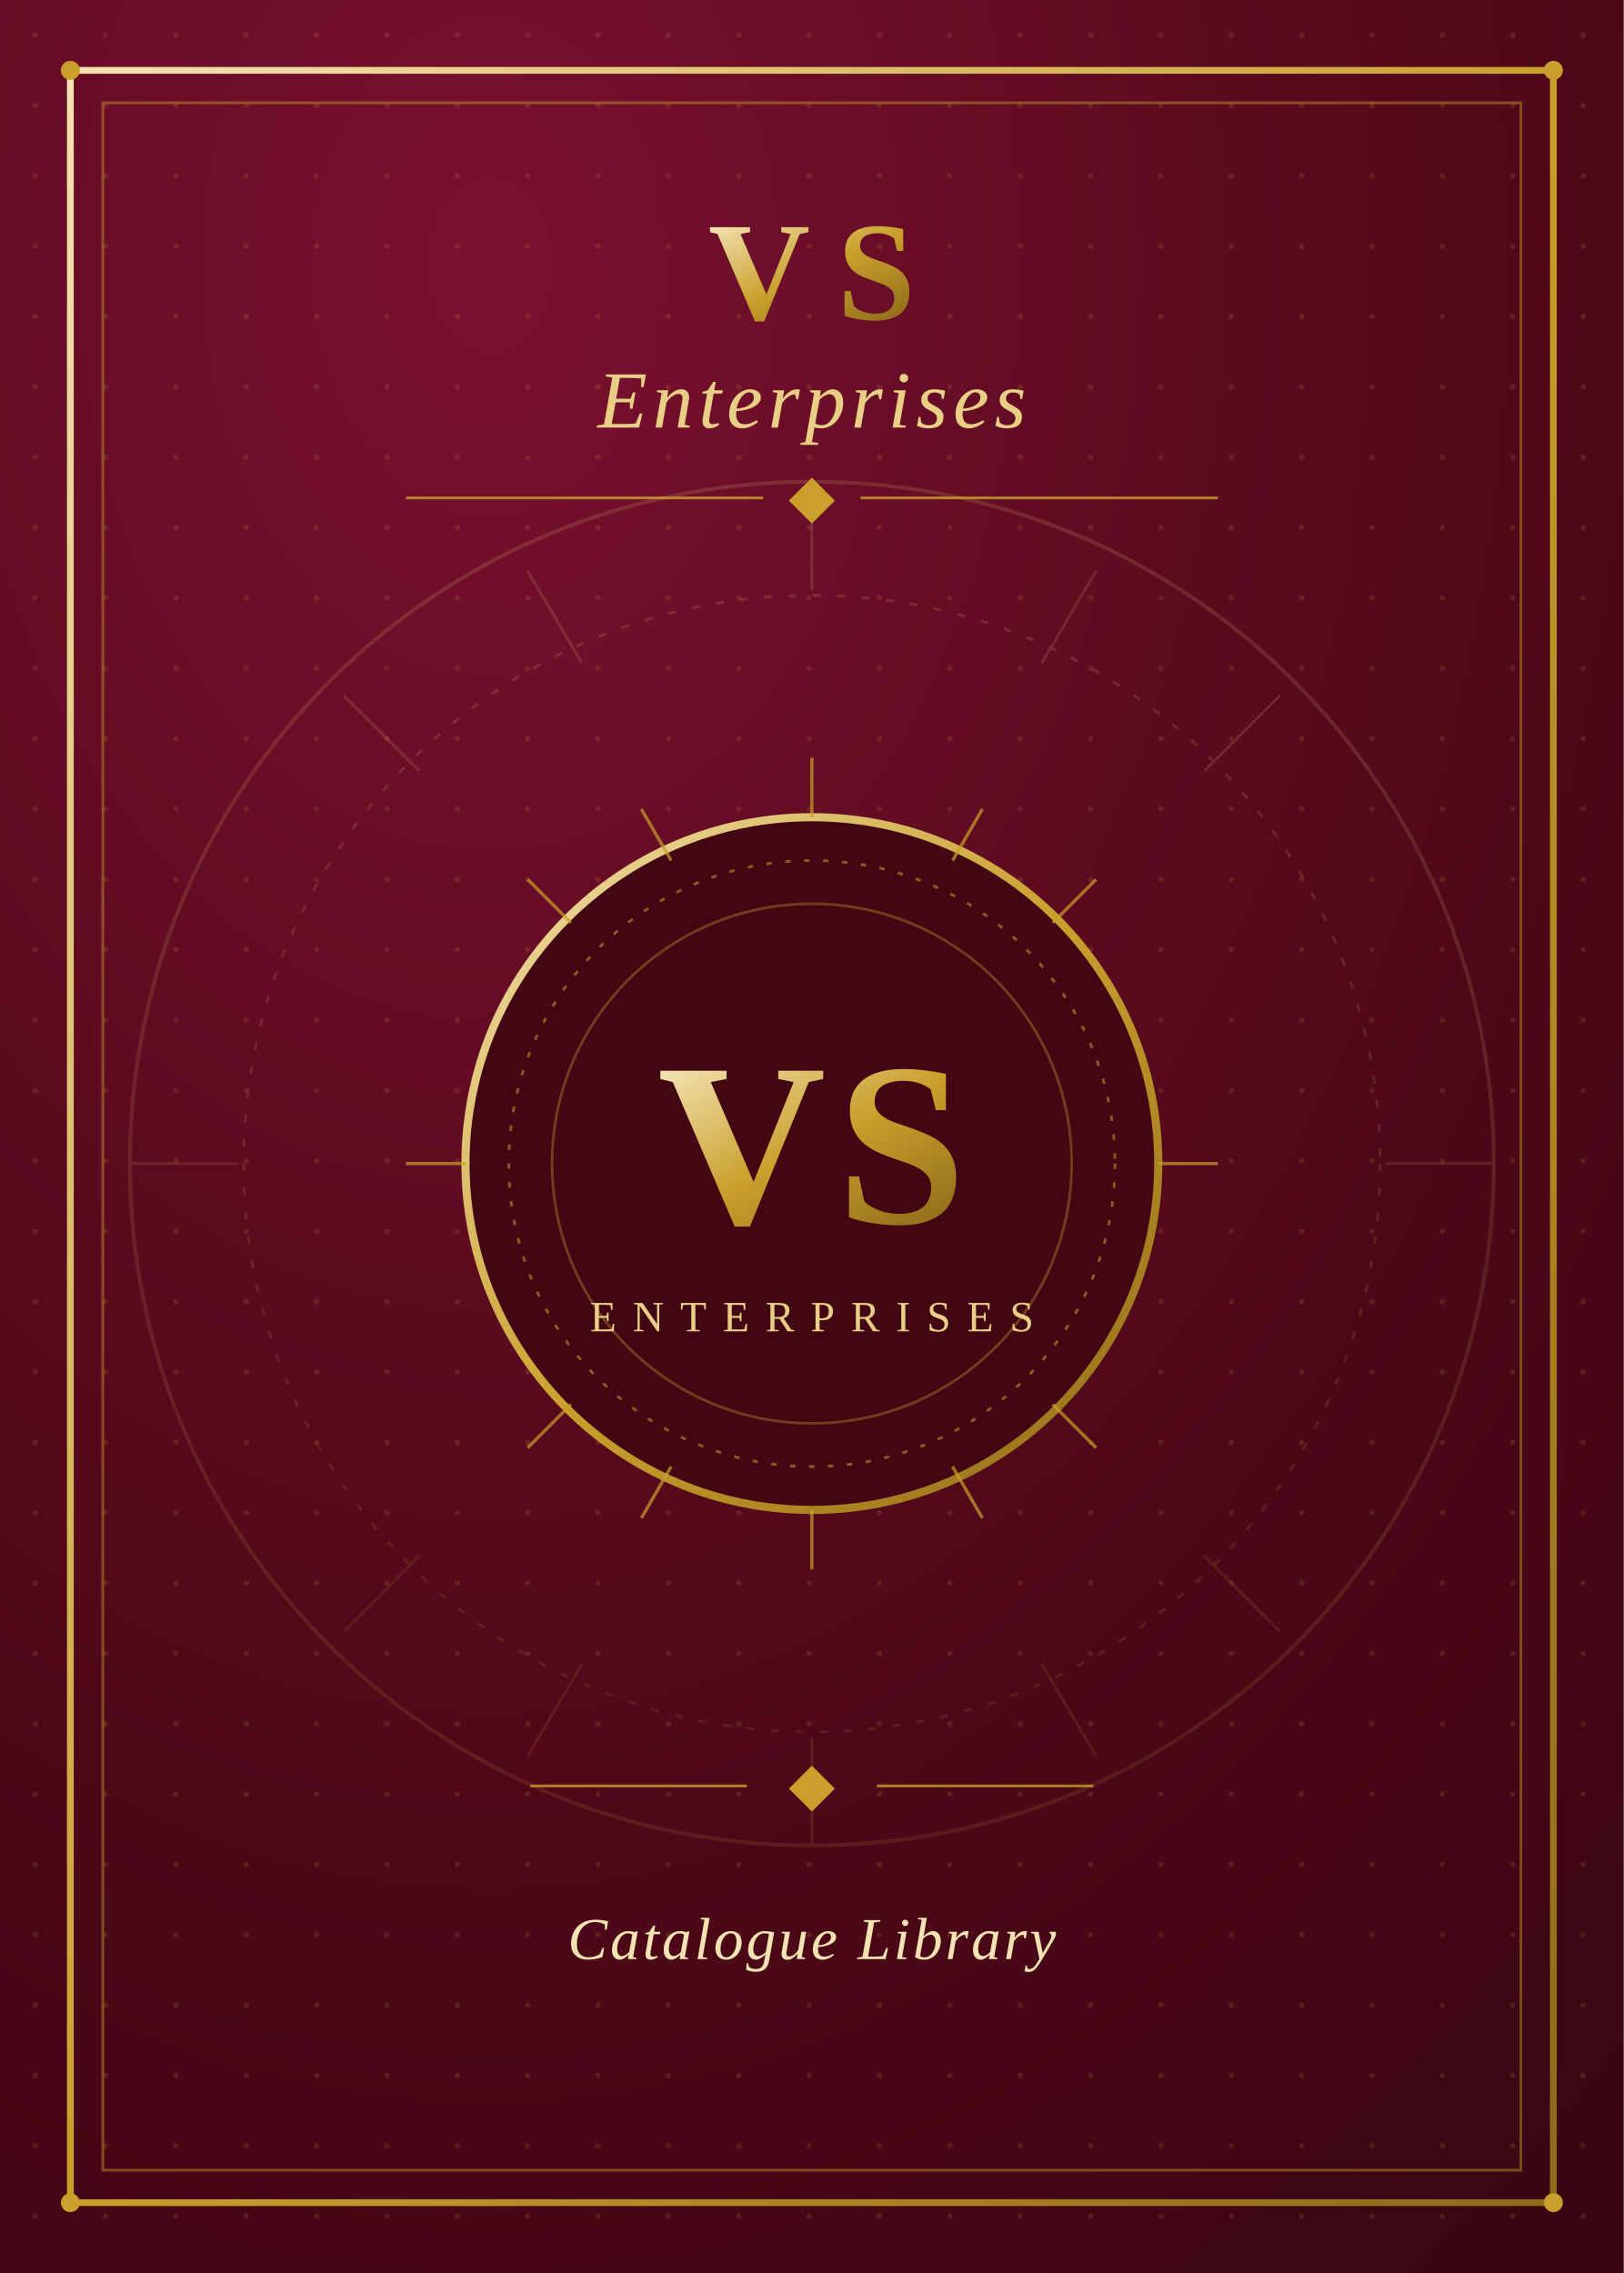
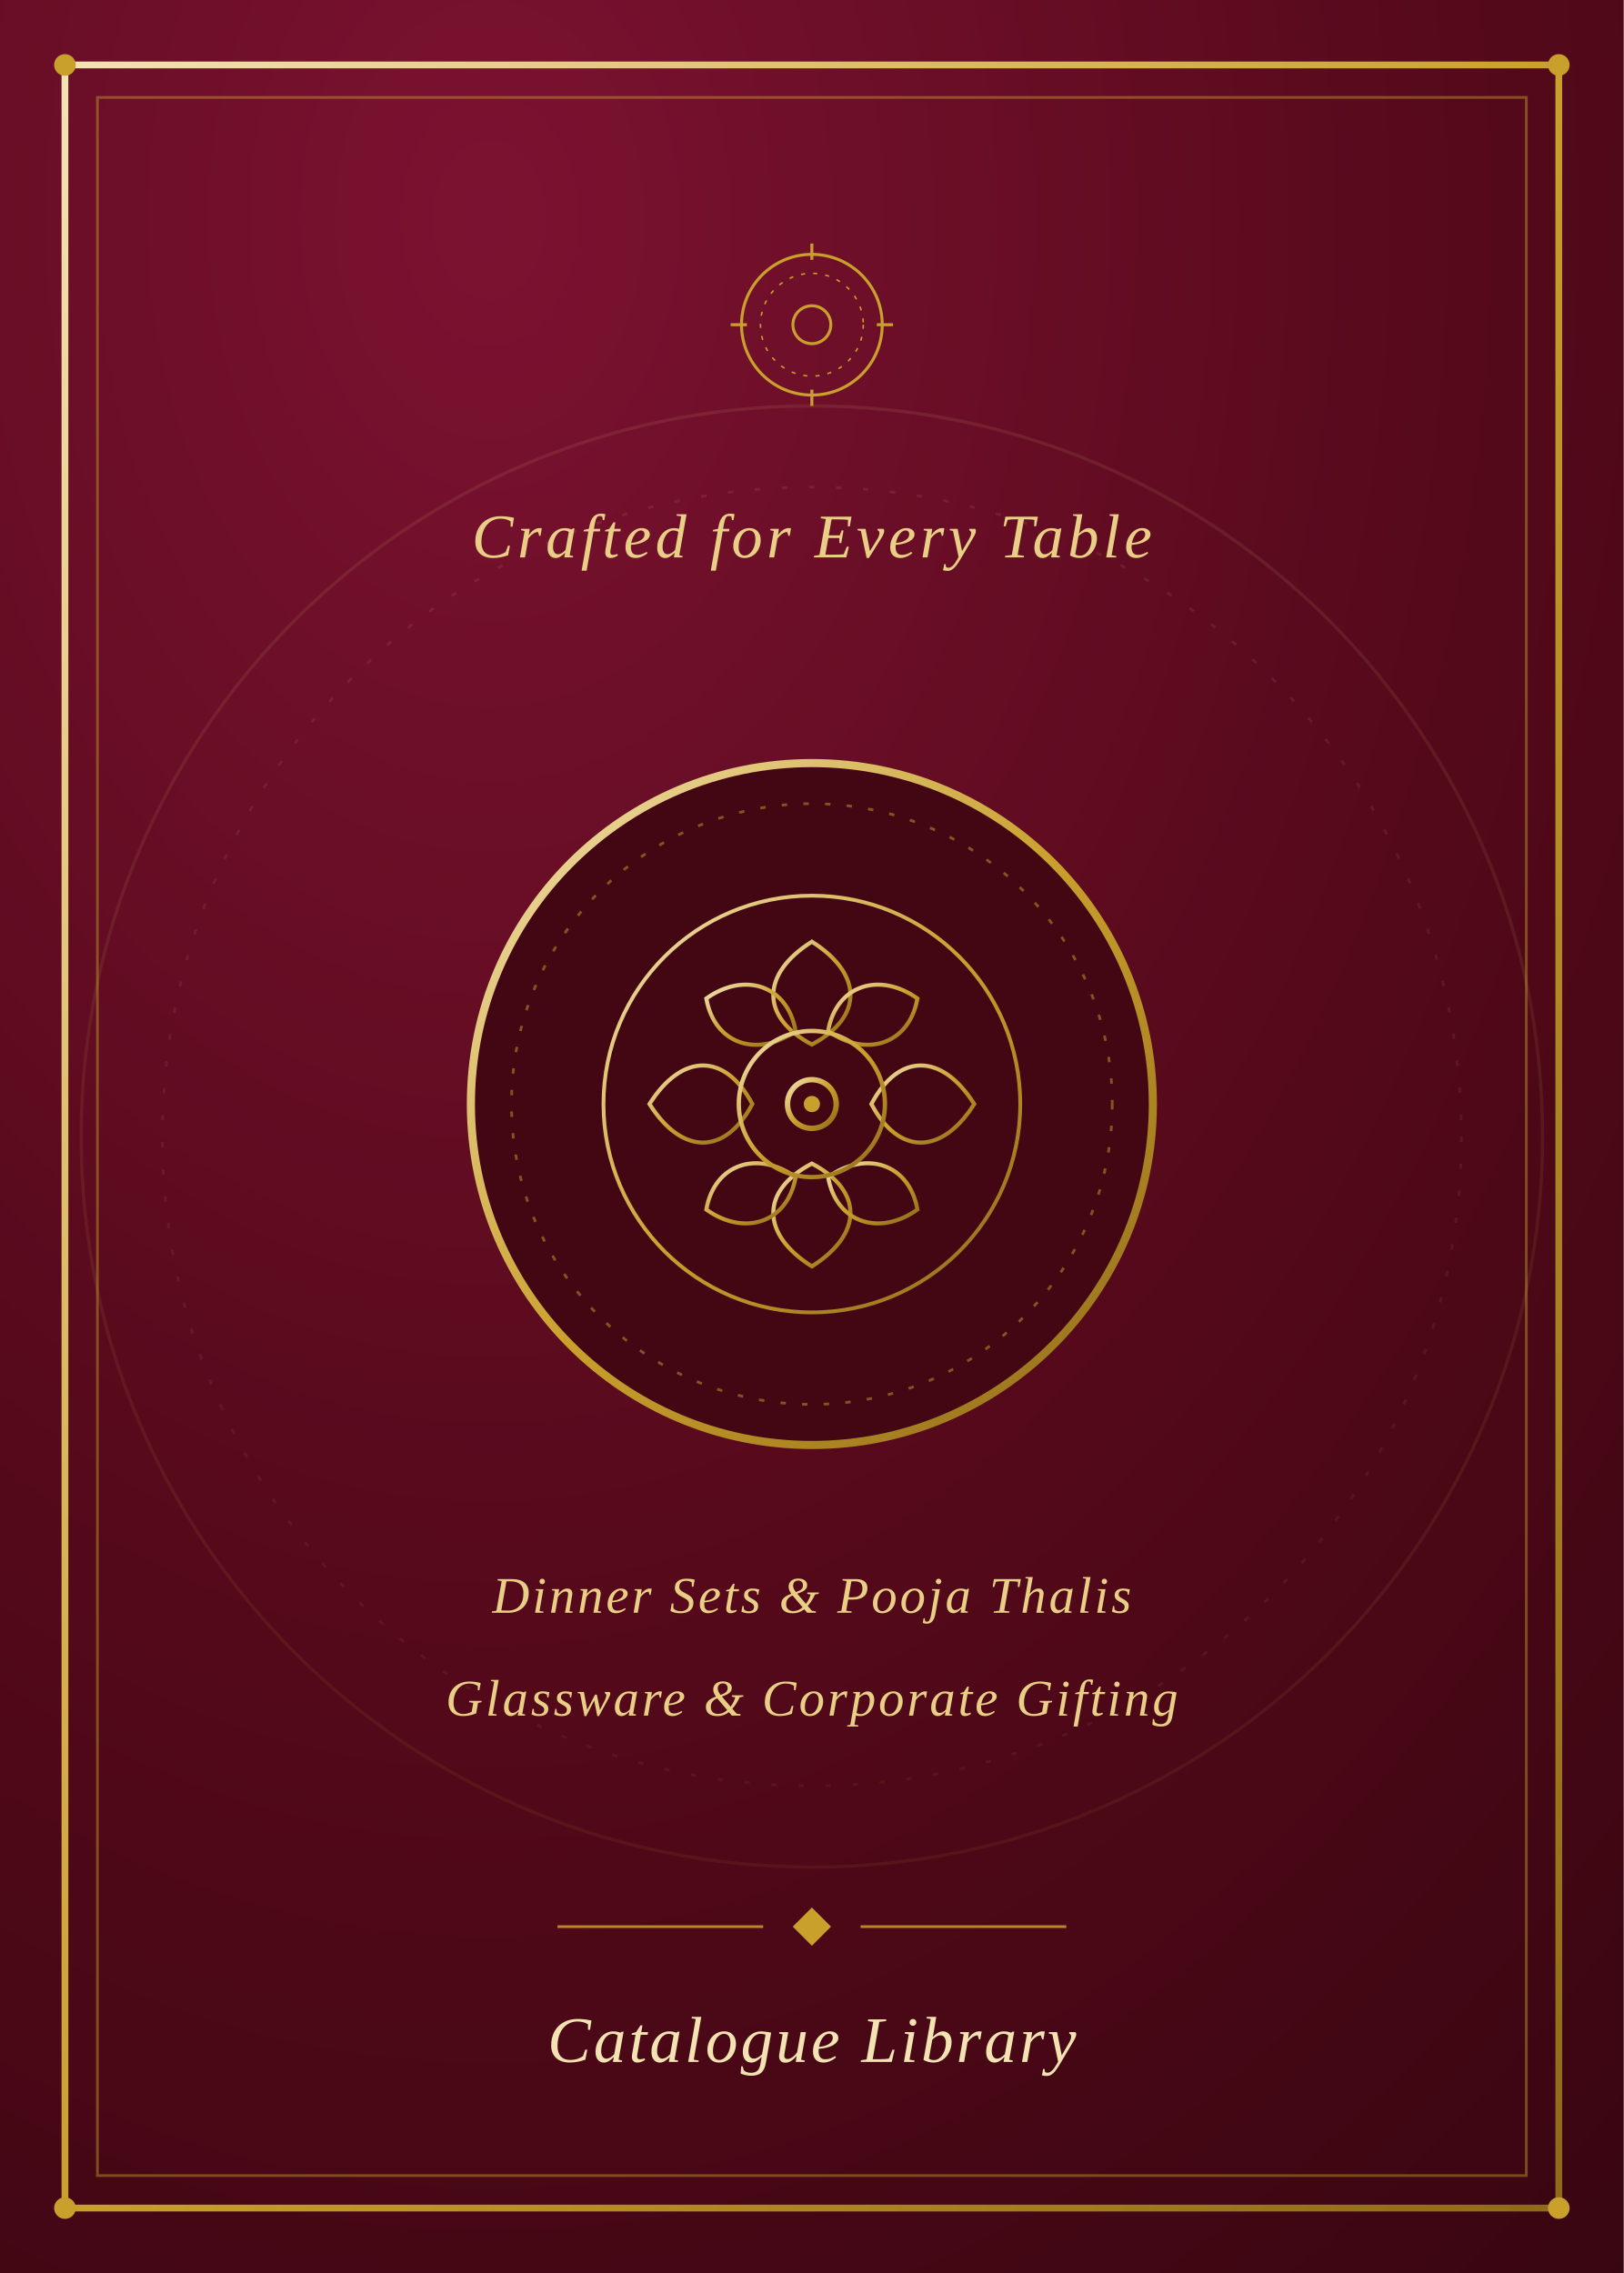
<svg xmlns="http://www.w3.org/2000/svg" viewBox="0 0 600 840" font-family="Georgia, 'Times New Roman', serif">
  <defs>
-     <radialGradient id="bg" cx="30%" cy="12%" r="130%">
-       <stop offset="0" stop-color="#7a1130" />
+     <radialGradient id="bg" cx="30%" cy="10%" r="140%">
+       <stop offset="0" stop-color="#7c1231" />
      <stop offset=".45" stop-color="#54091a" />
-       <stop offset="1" stop-color="#2e040e" />
+       <stop offset="1" stop-color="#2a040c" />
    </radialGradient>
    <linearGradient id="gold" x1="0" y1="0" x2="1" y2="1">
      <stop offset="0" stop-color="#f3e3b3" />
      <stop offset=".5" stop-color="#c9a02c" />
      <stop offset="1" stop-color="#8f6a1a" />
    </linearGradient>
    <linearGradient id="goldsoft" x1="0" y1="0" x2="0" y2="1">
      <stop offset="0" stop-color="#e8cf85" />
      <stop offset="1" stop-color="#b8892a" />
    </linearGradient>
-     <pattern id="dots" width="26" height="26" patternUnits="userSpaceOnUse">
-       <circle cx="13" cy="13" r="1" fill="#d9b44a" opacity=".14" />
-     </pattern>
  </defs>
  <rect width="600" height="840" fill="url(#bg)" />
-   <rect width="600" height="840" fill="url(#dots)" />
-   <g stroke="url(#goldsoft)" fill="none" opacity=".16">
-     <circle cx="300" cy="430" r="252" stroke-width="1.4" />
-     <circle cx="300" cy="430" r="210" stroke-width="1" stroke-dasharray="3 6" />
-     <circle cx="300" cy="430" r="120" stroke-width="1.2" />
-     <circle cx="300" cy="430" r="40" stroke-width="1.4" />
-     <g stroke-width="1">
-       <path d="M300 218v-40M300 642v40M88 430H48M552 430h-40" />
-       <path d="M155 285l-28-28M445 285l28-28M155 575l-28 28M445 575l28 28" />
-       <path d="M215 245l-20-34M385 245l20-34M215 615l-20 34M385 615l20 34" />
+   <g stroke="url(#goldsoft)" fill="none" opacity=".10">
+     <circle cx="300" cy="420" r="270" stroke-width="1.2" />
+     <circle cx="300" cy="420" r="240" stroke-width="1" stroke-dasharray="2 8" />
+   </g>
+   <rect x="24" y="24" width="552" height="792" fill="none" stroke="url(#gold)" stroke-width="2.5" />
+   <rect x="36" y="36" width="528" height="768" fill="none" stroke="#c9a02c" stroke-opacity=".45" stroke-width="1" />
+   <g fill="#c9a02c">
+     <circle cx="24" cy="24" r="4" />
+     <circle cx="576" cy="24" r="4" />
+     <circle cx="576" cy="816" r="4" />
+     <circle cx="24" cy="816" r="4" />
+   </g>
+   <g transform="translate(300,120) scale(.5)" stroke="#c9a02c" fill="none">
+     <circle r="52" stroke-width="2.2" />
+     <circle r="38" stroke-width="1.1" stroke-dasharray="3 6" />
+     <circle r="14" stroke-width="2.2" />
+     <path d="M0 -60v12M0 60v-12M-60 0h12M60 0h-12" stroke-width="2.2" />
+   </g>
+   <text x="300" y="206" text-anchor="middle" font-size="23" font-style="italic" letter-spacing="1.5" fill="#e8cf85">Crafted for Every Table</text>
+   <g>
+     <circle cx="300" cy="408" r="126" fill="#430714" stroke="url(#gold)" stroke-width="3" />
+     <circle cx="300" cy="408" r="111" fill="none" stroke="#c9a02c" stroke-opacity=".5" stroke-width="1" stroke-dasharray="2 6" />
+     <g stroke="url(#gold)" fill="none">
+       <circle cx="300" cy="408" r="77" stroke-width="1.4" />
+       <g stroke-width="1.5">
+         <path d="M300 348c-19 12-19 28 0 38 19-10 19-26 0-38z" />
+         <path d="M300 468c19-12 19-28 0-38-19 10-19 26 0 38z" />
+         <path d="M240 408c12-19 28-19 38 0-10 19-26 19-38 0z" />
+         <path d="M360 408c-12 19-28 19-38 0 10-19 26-19 38 0z" />
+         <path d="M261 369c14-10 30-5 33 12-14 10-30 5-33-12z" />
+         <path d="M339 447c-14 10-30 5-33-12 14-10 30-5 33 12z" />
+         <path d="M261 447c14 10 30 5 33-12-14-10-30-5-33 12z" />
+         <path d="M339 369c-14-10-30-5-33 12 14 10 30 5 33-12z" />
+       </g>
+       <circle cx="300" cy="408" r="27" stroke-width="1.6" />
+       <circle cx="300" cy="408" r="9" stroke-width="2" />
+       <circle cx="300" cy="408" r="3" fill="#c9a02c" stroke="none" />
    </g>
  </g>
-   <rect x="26" y="26" width="548" height="788" fill="none" stroke="url(#gold)" stroke-width="2.5" />
-   <rect x="38" y="38" width="524" height="764" fill="none" stroke="#c9a02c" stroke-opacity=".45" stroke-width="1" />
-   <g fill="#c9a02c">
-     <circle cx="26" cy="26" r="3.5" />
-     <circle cx="574" cy="26" r="3.5" />
-     <circle cx="26" cy="814" r="3.5" />
-     <circle cx="574" cy="814" r="3.5" />
+   <text x="300" y="596" text-anchor="middle" font-size="19" font-style="italic" letter-spacing="1" fill="#e8cf85">Dinner Sets &amp; Pooja Thalis</text>
+   <text x="300" y="634" text-anchor="middle" font-size="19" font-style="italic" letter-spacing="1" fill="#e8cf85">Glassware &amp; Corporate Gifting</text>
+   <g stroke="#c9a02c" stroke-width="1" opacity=".85">
+     <line x1="206" y1="712" x2="282" y2="712" />
+     <line x1="318" y1="712" x2="394" y2="712" />
  </g>
-   <text x="300" y="118" text-anchor="middle" font-size="52" font-weight="700" letter-spacing="10" fill="url(#gold)">VS</text>
-   <text x="300" y="158" text-anchor="middle" font-size="30" font-style="italic" fill="#e8cf85" letter-spacing="2">Enterprises</text>
-   <g stroke="#c9a02c" stroke-width="1" opacity=".8">
-     <line x1="150" y1="184" x2="282" y2="184" />
-     <line x1="318" y1="184" x2="450" y2="184" />
-   </g>
-   <rect x="294" y="179" width="12" height="12" transform="rotate(45 300 185)" fill="#c9a02c" />
-   <g>
-     <circle cx="300" cy="430" r="128" fill="#430714" stroke="url(#gold)" stroke-width="3" />
-     <circle cx="300" cy="430" r="112" fill="none" stroke="#c9a02c" stroke-opacity=".55" stroke-width="1" stroke-dasharray="2 5" />
-     <circle cx="300" cy="430" r="96" fill="none" stroke="#c9a02c" stroke-opacity=".35" stroke-width="1" />
-     <g stroke="#c9a02c" stroke-opacity=".7" stroke-width="1.2" fill="none">
-       <path d="M300 302v-22M300 558v22M172 430h-22M428 430h22M211 341l-16-16M389 341l16-16M211 519l-16 16M389 519l16 16" />
-       <path d="M248 318l-11-19M352 318l11-19M248 542l-11 19M352 542l11 19" />
- et --&gt;
-     </g>
-     <text x="300" y="452" text-anchor="middle" font-size="86" font-weight="700" letter-spacing="4" fill="url(#gold)">VS</text>
-     <text x="300" y="492" text-anchor="middle" font-size="16" letter-spacing="6" fill="#e8cf85">ENTERPRISES</text>
-   </g>
-   <g stroke="#c9a02c" stroke-width="1" opacity=".8">
-     <line x1="196" y1="660" x2="276" y2="660" />
-     <line x1="324" y1="660" x2="404" y2="660" />
-   </g>
-   <rect x="294" y="655" width="12" height="12" transform="rotate(45 300 661)" fill="#c9a02c" />
-   <text x="300" y="724" text-anchor="middle" font-size="22" font-style="italic" fill="#f3e3b3" letter-spacing="1">Catalogue Library</text>
+   <rect x="295" y="707" width="10" height="10" transform="rotate(45 300 712)" fill="#c9a02c" />
+   <text x="300" y="762" text-anchor="middle" font-size="24" font-style="italic" fill="#f3e3b3" letter-spacing="1">Catalogue Library</text>
</svg>
